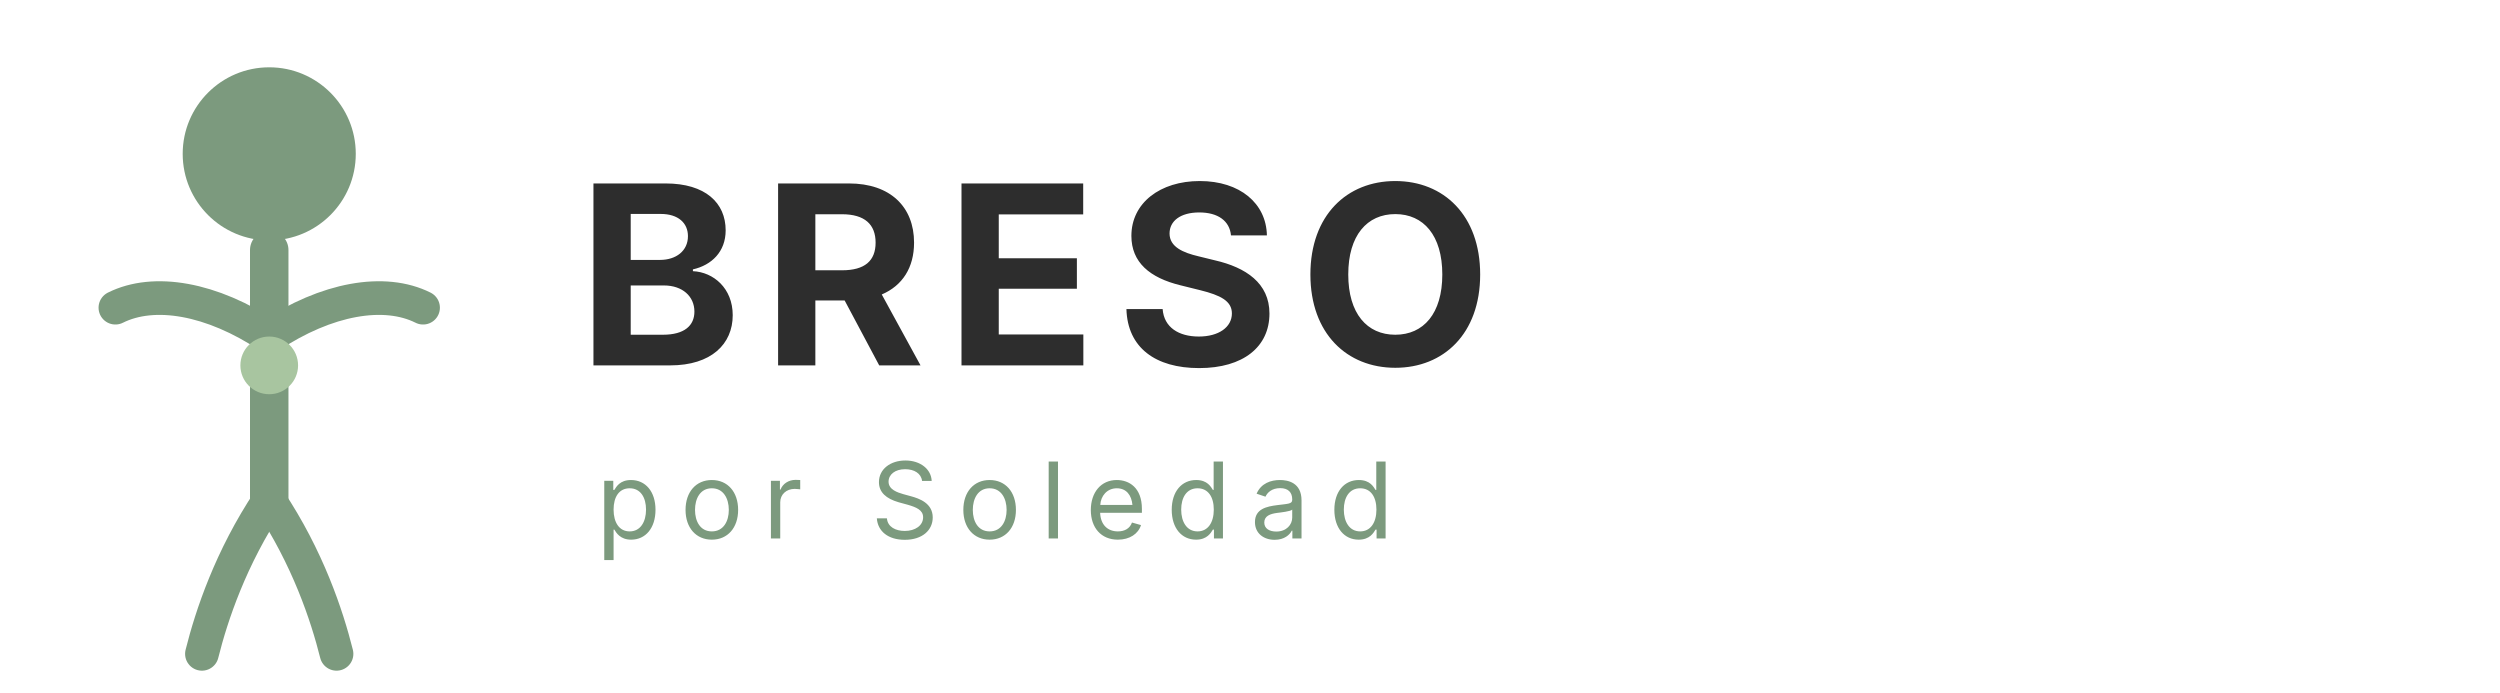
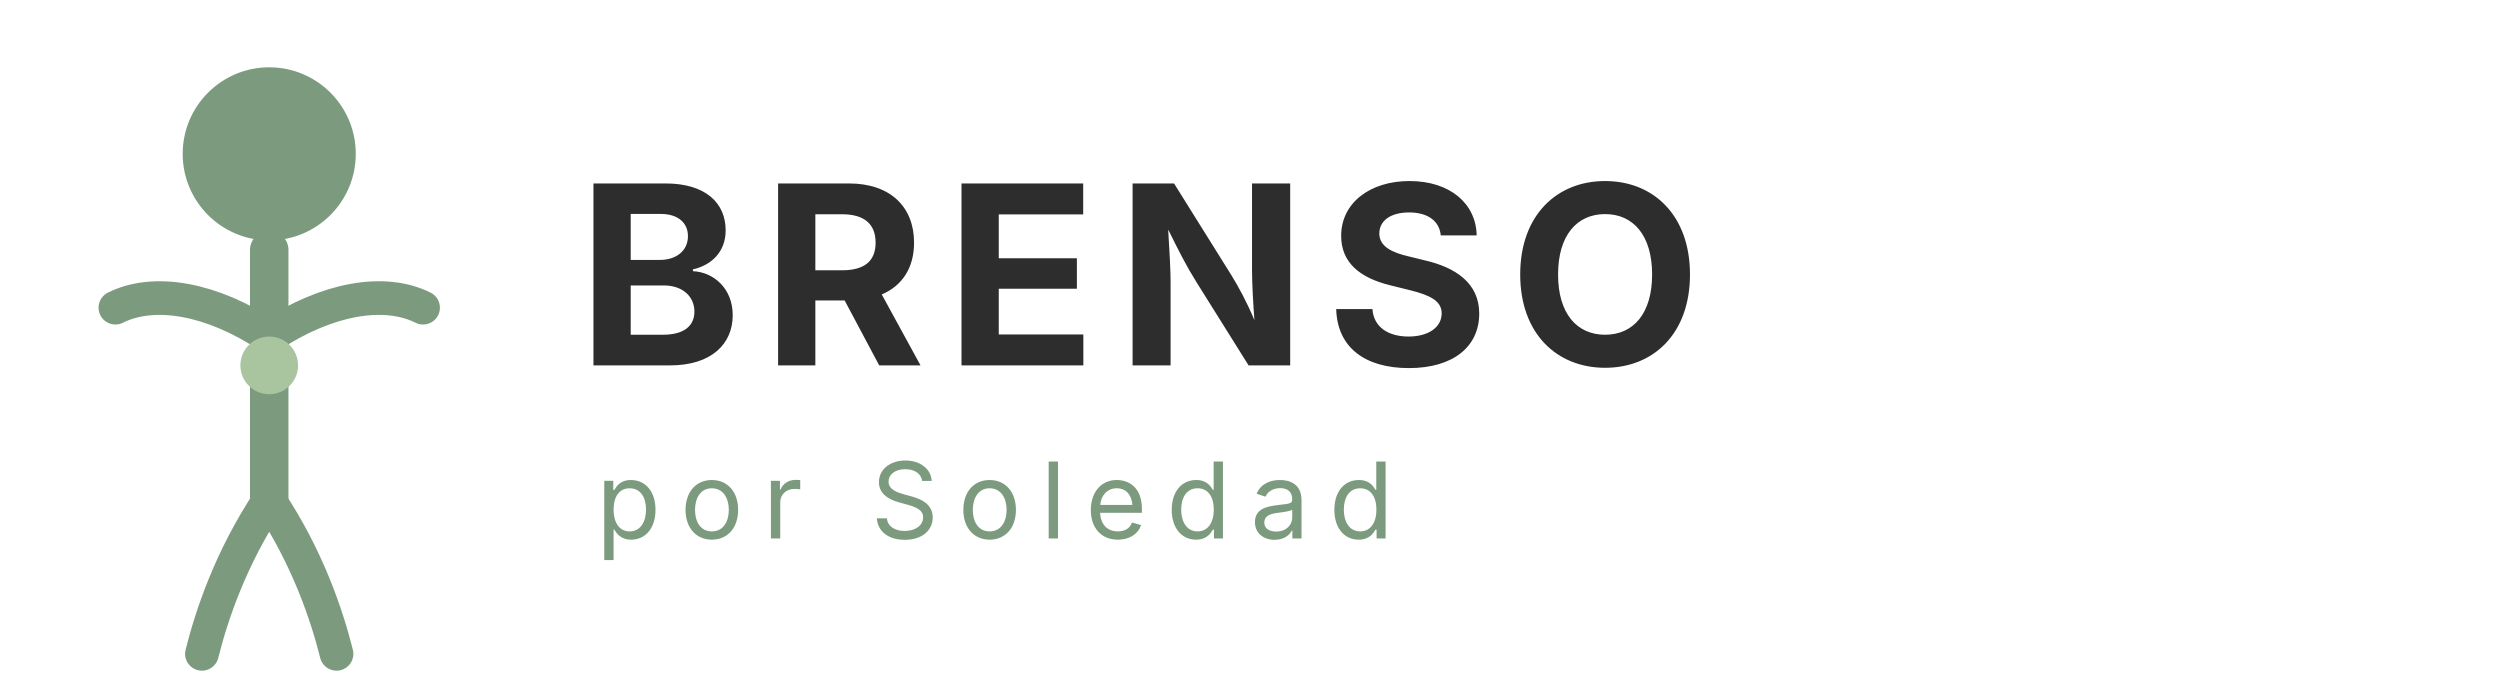
<svg xmlns="http://www.w3.org/2000/svg" viewBox="0 0 260 72">
  <circle cx="28" cy="16" r="9" fill="#7C9A7E" />
  <path d="M28 26 C28 26 28 48 28 52" stroke="#7C9A7E" stroke-width="4" stroke-linecap="round" fill="none" />
  <path d="M28 35 C22 31 16 30 12 32" stroke="#7C9A7E" stroke-width="3.5" stroke-linecap="round" fill="none" />
  <path d="M28 35 C34 31 40 30 44 32" stroke="#7C9A7E" stroke-width="3.5" stroke-linecap="round" fill="none" />
  <path d="M28 52 C24 58 22 64 21 68" stroke="#7C9A7E" stroke-width="3.5" stroke-linecap="round" fill="none" />
  <path d="M28 52 C32 58 34 64 35 68" stroke="#7C9A7E" stroke-width="3.5" stroke-linecap="round" fill="none" />
  <circle cx="28" cy="38" r="3" fill="#A8C5A0" />
-   <text x="60" y="38" font-family="system-ui,-apple-system,sans-serif" font-size="26" font-weight="700" fill="#2D2D2D" letter-spacing="2">BRESO</text>
+   <text x="60" y="38" font-family="system-ui,-apple-system,sans-serif" font-size="26" font-weight="700" fill="#2D2D2D" letter-spacing="2">BRENSO</text>
  <text x="62" y="56" font-family="system-ui,-apple-system,sans-serif" font-size="11" fill="#7C9A7E" letter-spacing="2" font-weight="400">
    por Soledad
  </text>
</svg>
